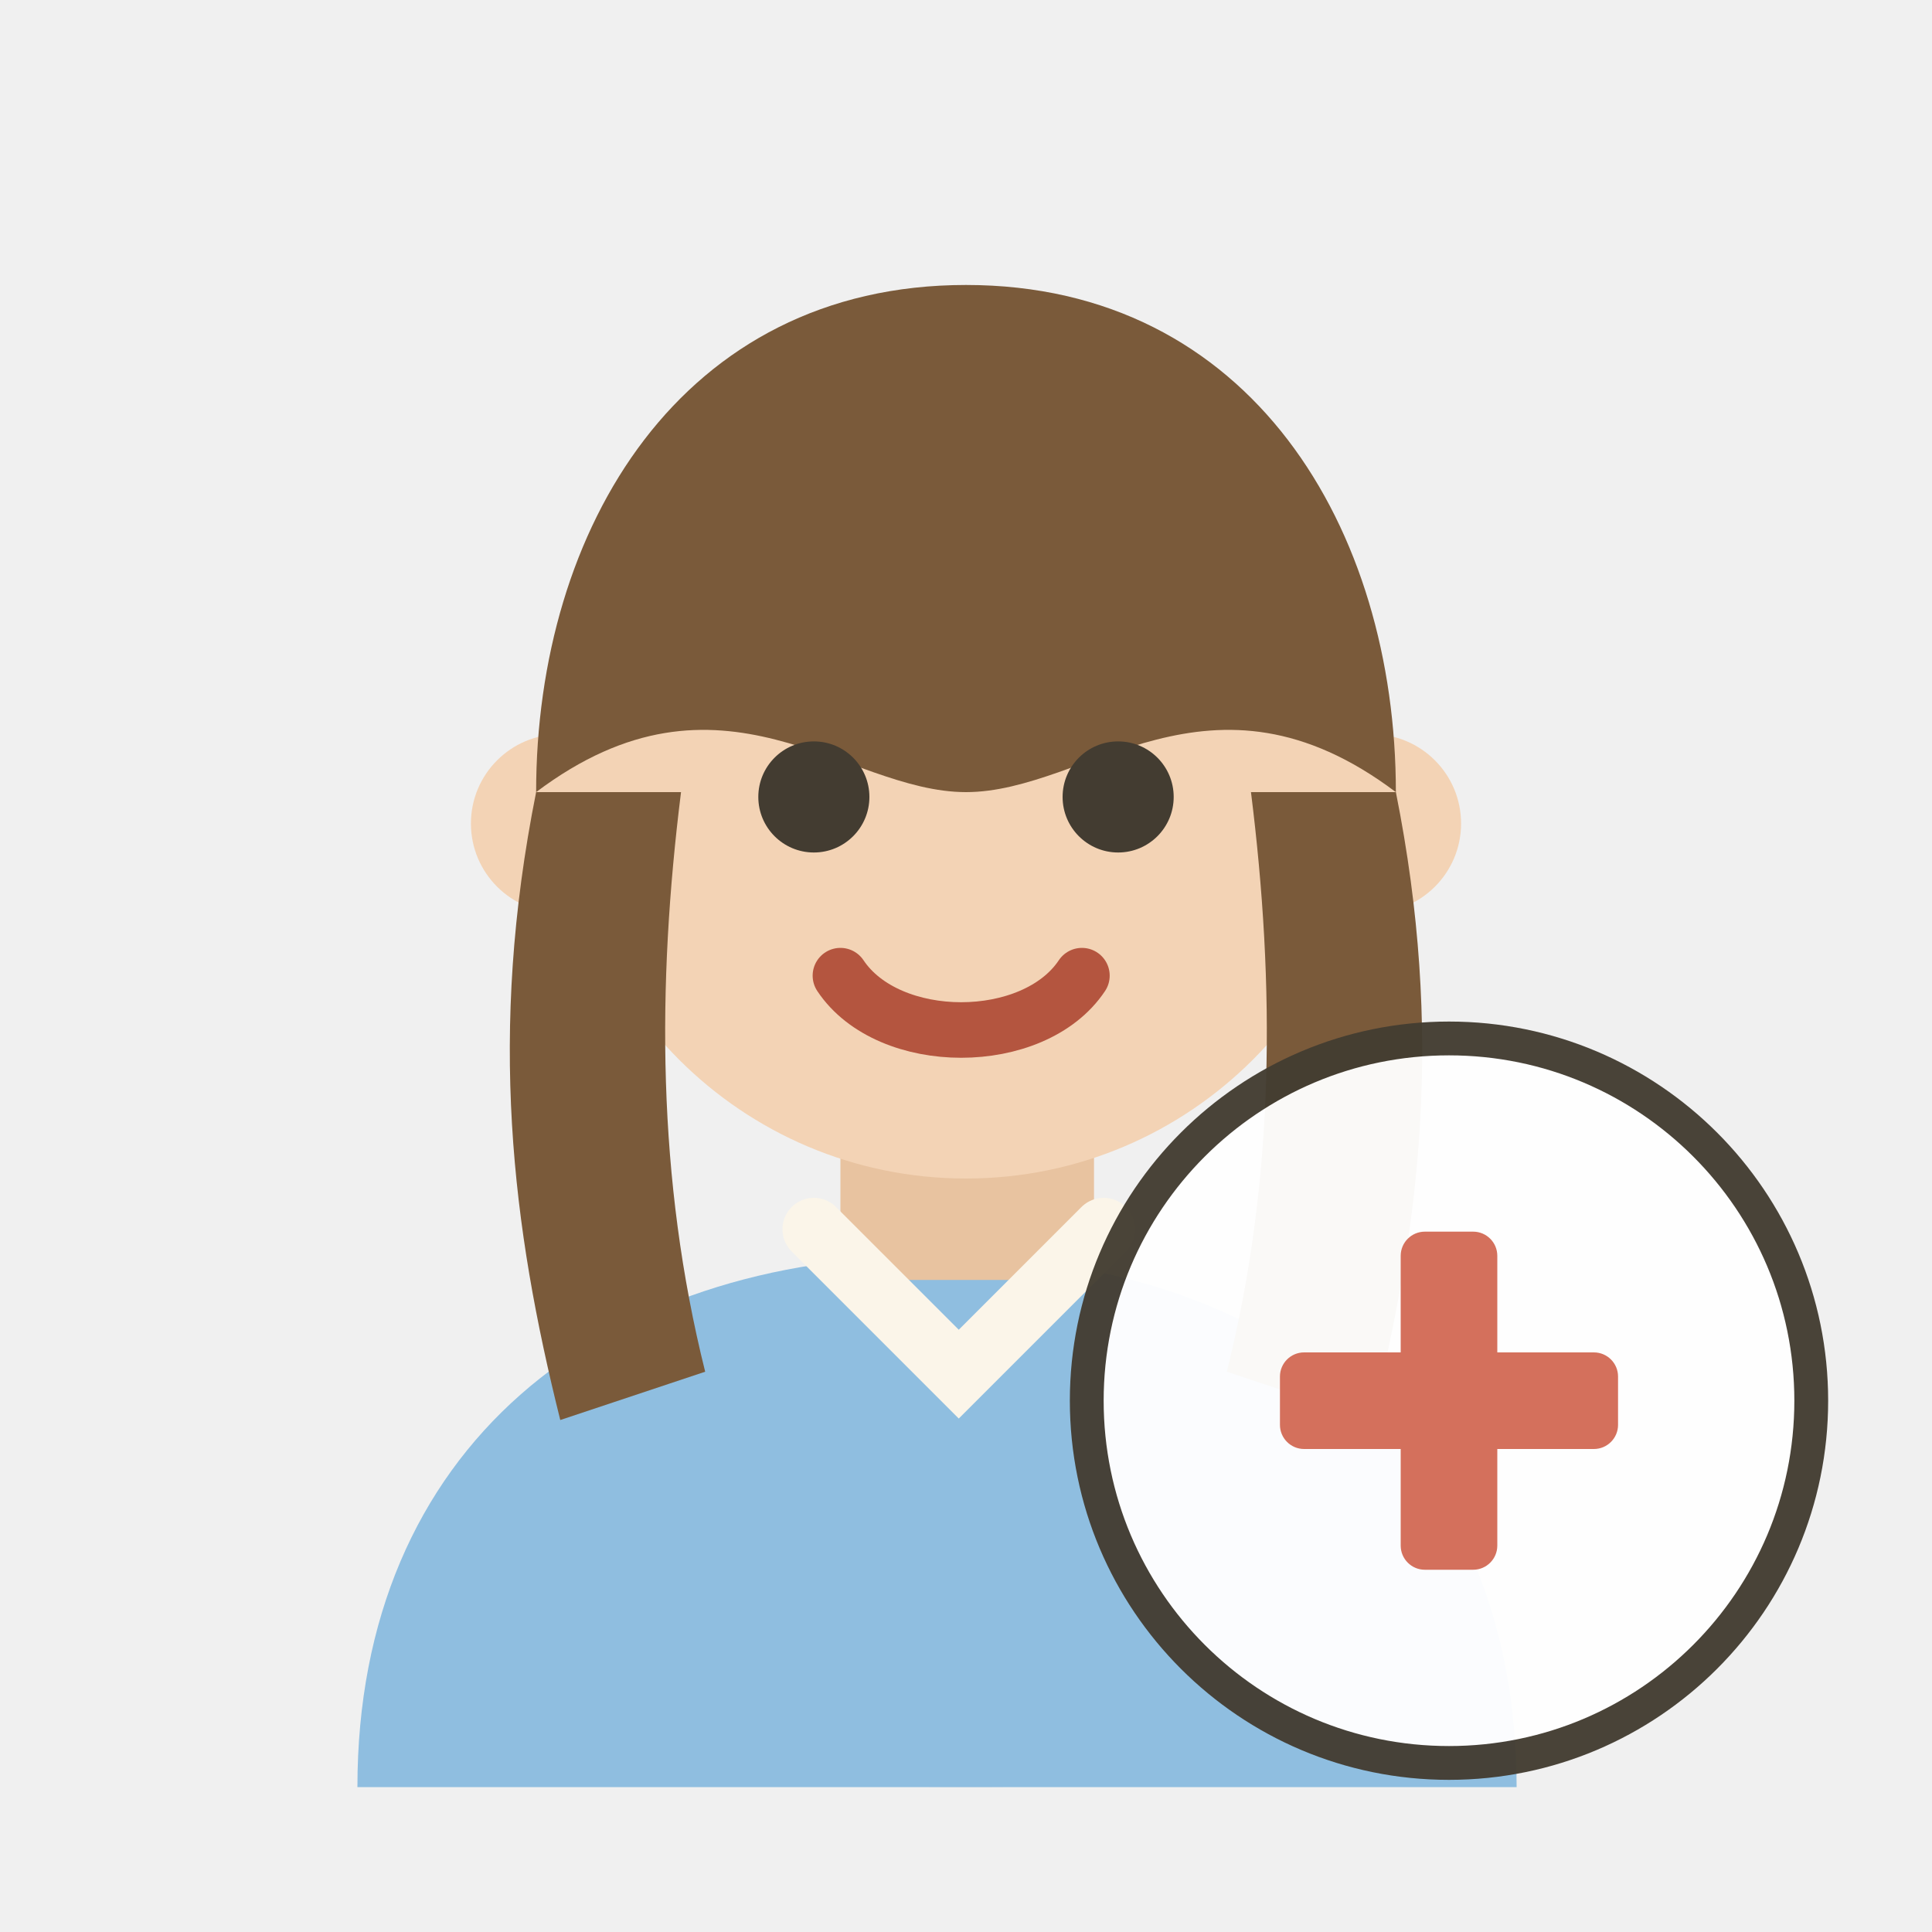
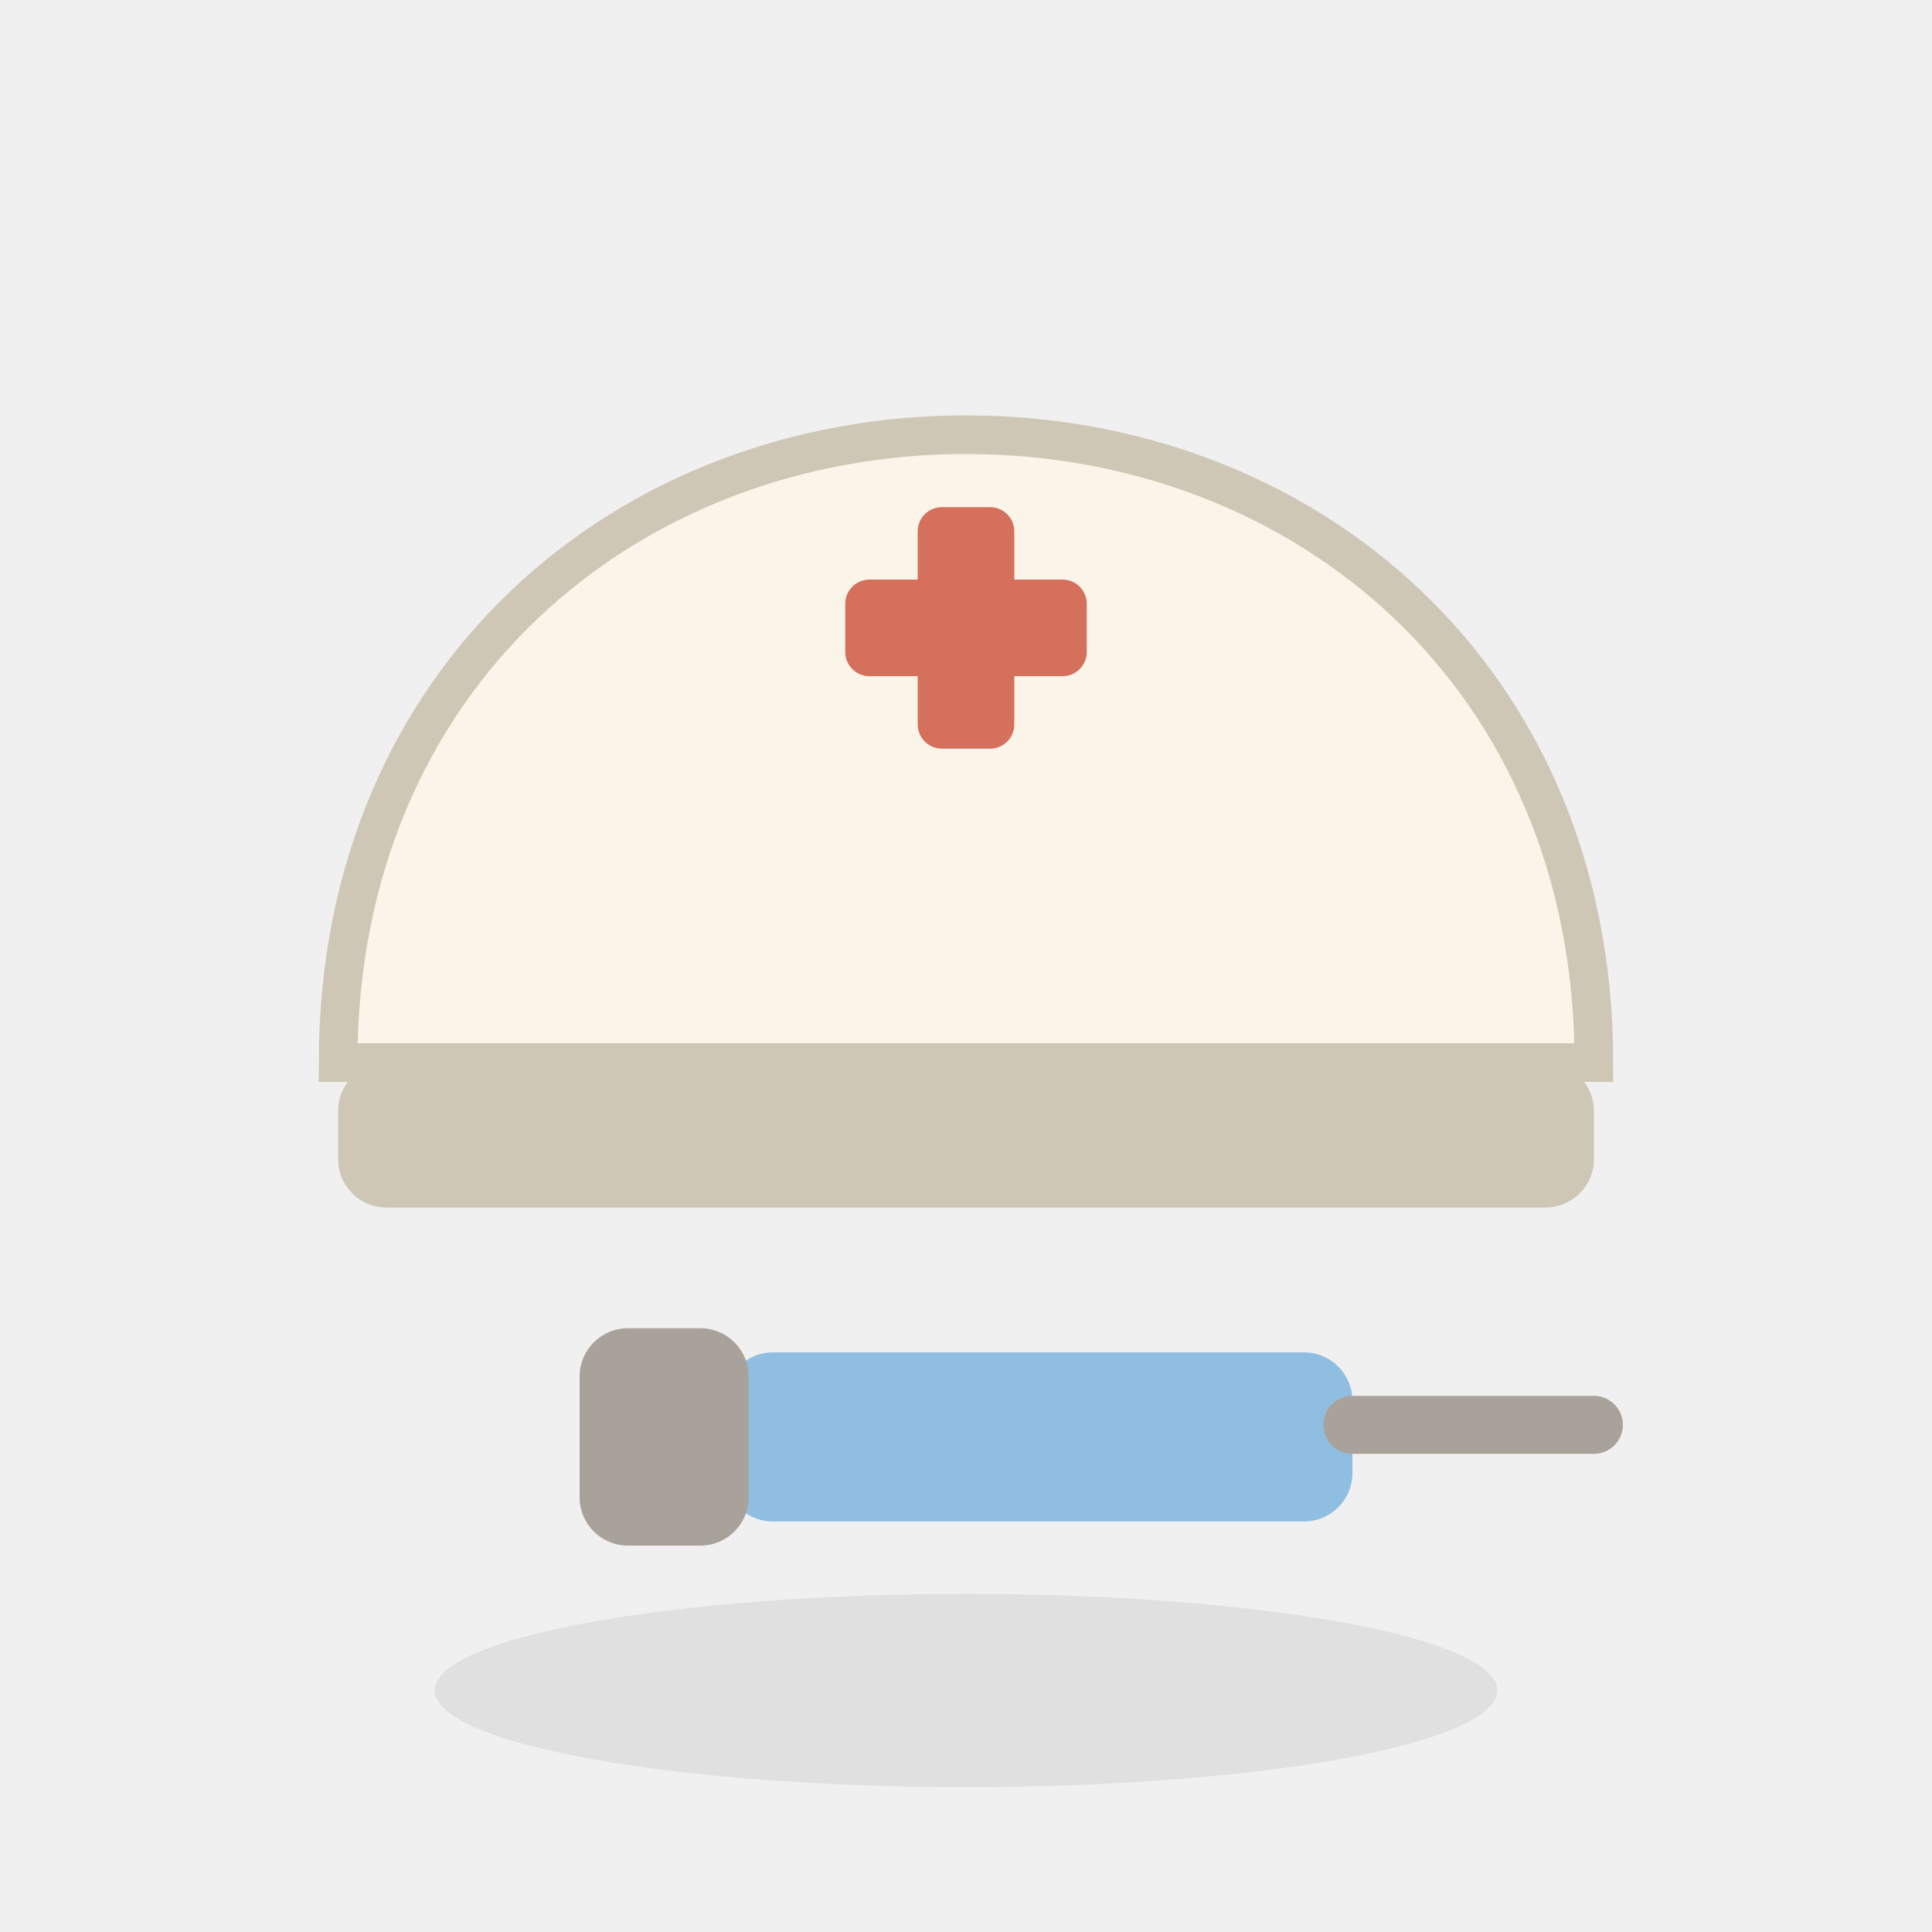
<svg xmlns="http://www.w3.org/2000/svg" viewBox="0 0 80 80" width="80" height="80" role="img" aria-label="간호사">
-   <ellipse cx="40" cy="70" rx="20" ry="4" fill="#000" opacity=".07" />
-   <path d="M14.8 74.0c0-14 10-22 24-22s24 8 24 22z" fill="#8FBEE0" />
-   <rect x="34.8" y="42.5" width="10.5" height="10.5" fill="#E8C3A0" />
-   <circle cx="40" cy="32" r="16.8" fill="#F3D3B5" />
-   <circle cx="23.2" cy="34.1" r="3.7" fill="#F3D3B5" />
-   <circle cx="56.8" cy="34.1" r="3.7" fill="#F3D3B5" />
-   <path d="M22.2 32.8C22.2 21.9 28.2 11.8 40.0 11.8C51.8 11.8 57.8 21.9 57.8 32.8C50.1 27.0 45.0 32.8 40.0 32.8C35.0 32.8 29.9 27.0 22.2 32.8z" fill="#7A5A3A" />
-   <path d="M22.2 32.8c-2 10-1 18 1 26l6-2c-2-8-2-16-1-24zM57.8 32.8c2 10 1 18-1 26l-6-2c2-8 2-16 1-24z" fill="#7A5A3A" />
-   <circle cx="33.7" cy="33.0" r="2.3" fill="#433C31" />
-   <circle cx="46.3" cy="33.0" r="2.3" fill="#433C31" />
-   <path d="M34.8 40.4c2 3 8 3 10 0" stroke="#B4553F" stroke-width="2.3" stroke-linecap="round" fill="none" />
-   <path d="M33.7 50.9l6 6 6-6" stroke="#FBF5E9" stroke-width="2.6" fill="none" stroke-linecap="round" />
-   <circle cx="60" cy="58" r="15" fill="#FFF" stroke="#433C31" stroke-width="1.4" opacity=".96" />
-   <rect x="58" y="51" width="4" height="14" rx="1" fill="#D4705C" />
-   <rect x="53" y="56" width="14" height="4" rx="1" fill="#D4705C" />
+   <ellipse cx="40" cy="70" rx="22" ry="4" fill="#000" opacity=".07" />
+   <path d="M14 44c0-16 12-26 26-26s26 10 26 26z" fill="#FBF5E9" stroke="#CFC7B6" stroke-width="1.6" />
+   <rect x="35" y="24" width="10" height="4" rx="1" fill="#D4705C" />
+   <rect x="38" y="21" width="4" height="10" rx="1" fill="#D4705C" />
+   <rect x="14" y="44" width="52" height="6" rx="2" fill="#CFC7B6" />
+   <rect x="30" y="56" width="26" height="7" rx="2" fill="#8FBEE0" />
+   <path d="M56 59h10" stroke="#A8A29A" stroke-width="2.4" stroke-linecap="round" />
+   <rect x="24" y="55" width="7" height="9" rx="2" fill="#A8A29A" />
</svg>
